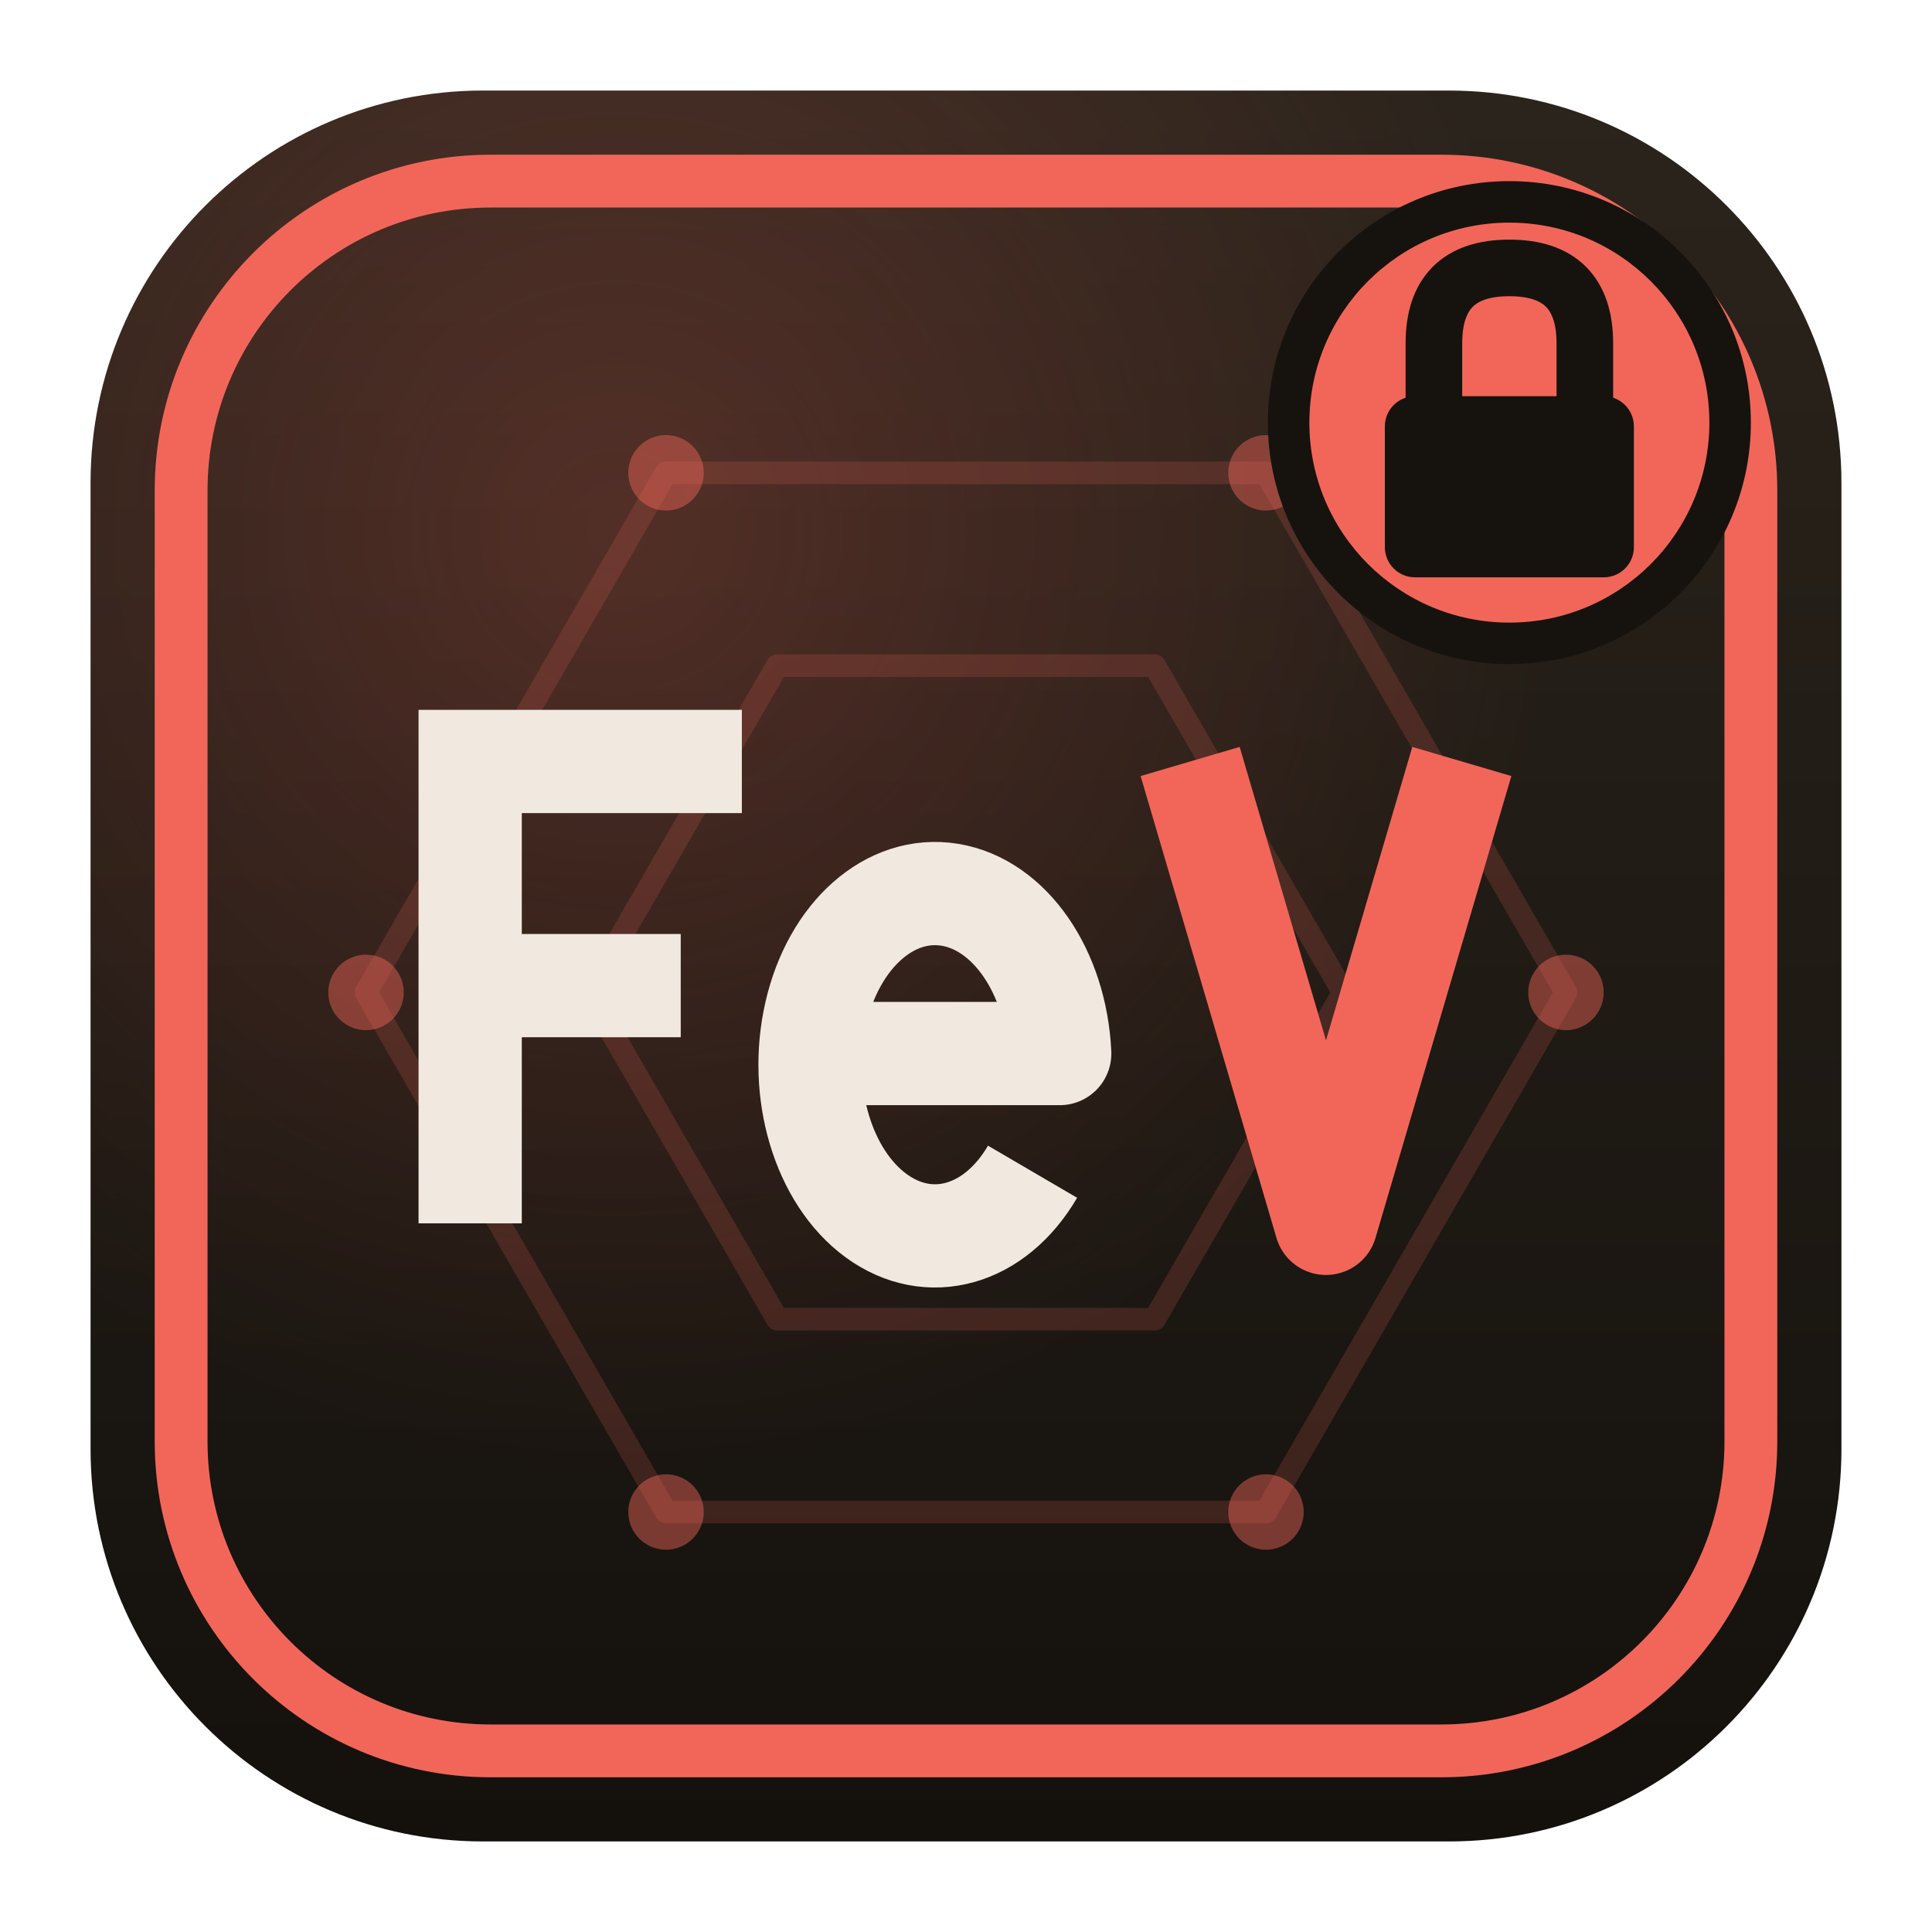
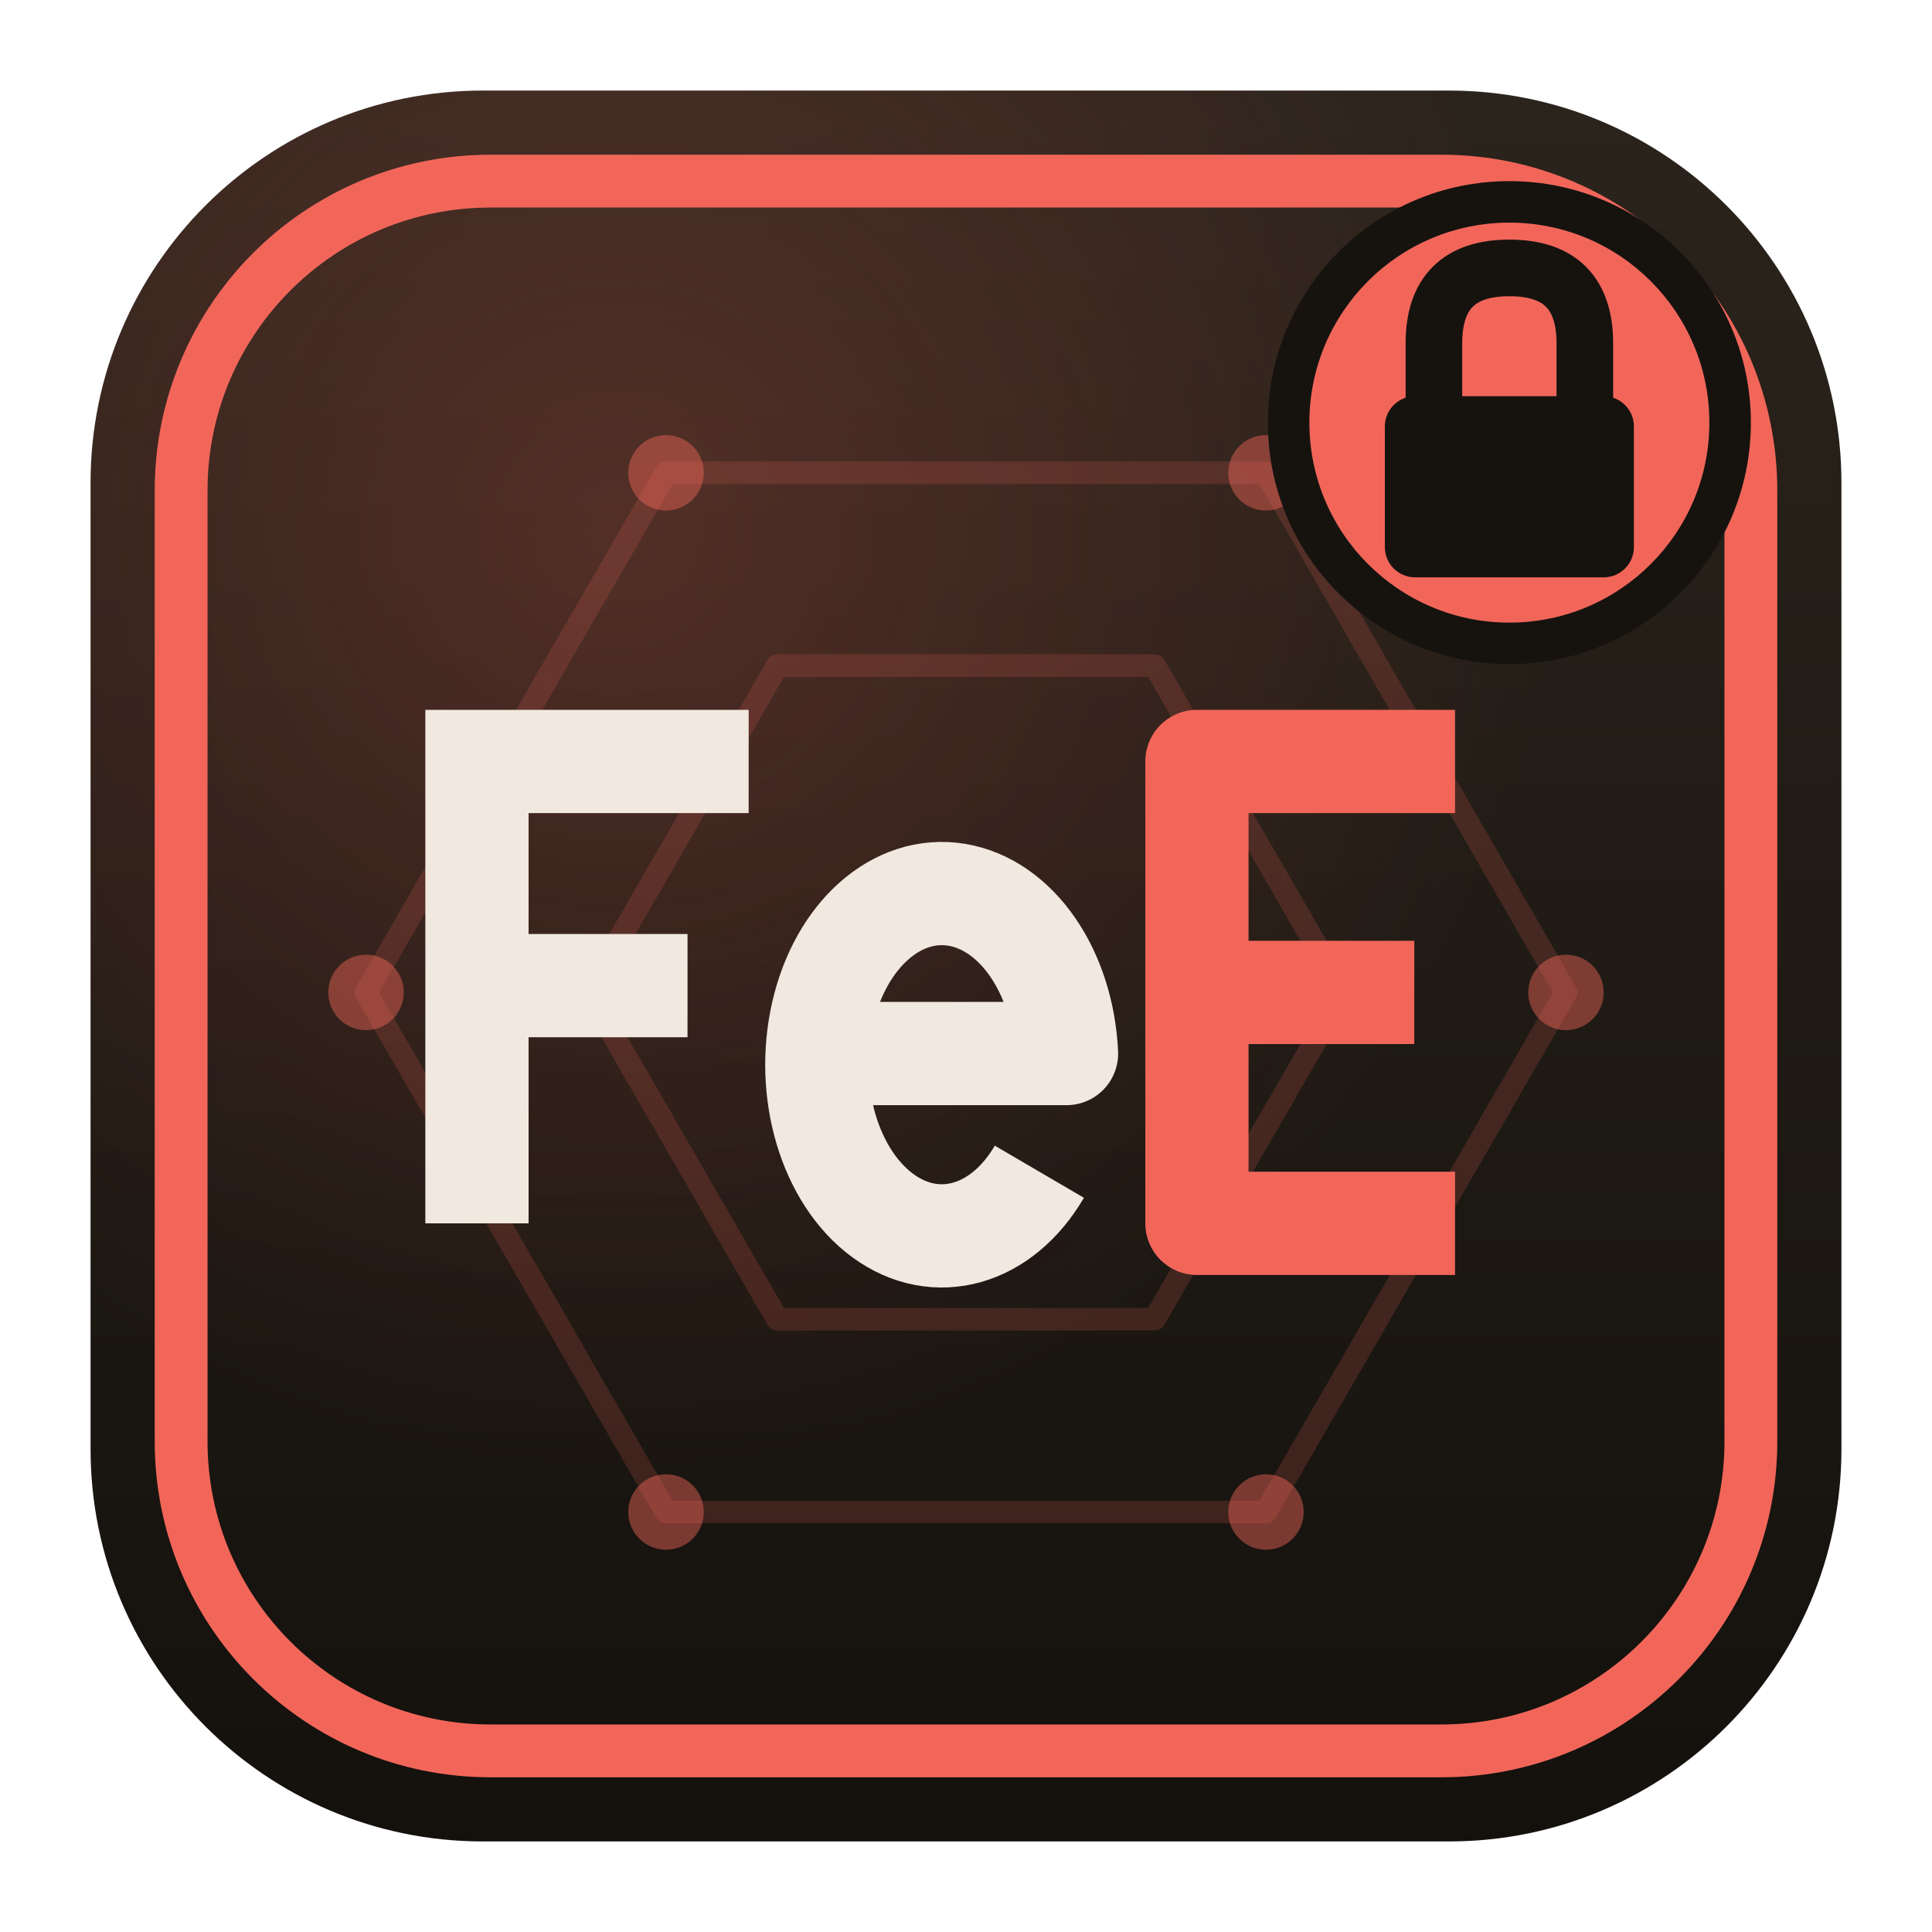
<svg xmlns="http://www.w3.org/2000/svg" viewBox="0 0 1024 1024" width="1024" height="1024">
  <defs>
    <linearGradient id="env-bg" x1="0" y1="0" x2="0" y2="1">
      <stop offset="0" stop-color="#2b241c" />
      <stop offset="1" stop-color="#14110d" />
    </linearGradient>
    <radialGradient id="env-glow" cx="0.3" cy="0.25" r="0.9">
      <stop offset="0" stop-color="#F2665A" stop-opacity="0.22" />
      <stop offset="0.6" stop-color="#F2665A" stop-opacity="0" />
    </radialGradient>
  </defs>
  <rect x="48" y="48" width="928" height="928" rx="208" fill="url(#env-bg)" />
  <rect x="48" y="48" width="928" height="928" rx="208" fill="url(#env-glow)" />
  <rect x="96" y="96" width="832" height="832" rx="164" fill="none" stroke="#F2665A" stroke-width="28" />
  <g transform="translate(0 -34)">
    <g fill="none" stroke="#F2665A" stroke-opacity="0.18" stroke-width="12" stroke-linejoin="round">
      <polygon points="830.0,560.0 671.0,835.4 353.0,835.4 194.0,560.0 353.0,284.6 671.0,284.6" />
      <polygon points="712.0,560.0 612.0,733.2 412.0,733.2 312.0,560.0 412.0,386.8 612.0,386.8" />
    </g>
    <g fill="#F2665A" fill-opacity="0.45">
      <circle cx="830.0" cy="560.0" r="20" />
      <circle cx="671.0" cy="835.4" r="20" />
      <circle cx="353.0" cy="835.4" r="20" />
      <circle cx="194.0" cy="560.0" r="20" />
      <circle cx="353.0" cy="284.6" r="20" />
      <circle cx="671.0" cy="284.6" r="20" />
    </g>
-     <g transform="translate(512 560) scale(0.72) translate(-365.0 -560)">
+     <g transform="translate(512 560) scale(0.72) translate(-360.0 -560)">
      <g fill="none" stroke="#f1e9df" stroke-width="76" stroke-linecap="butt" stroke-linejoin="miter">
        <path transform="translate(-330 0)" d="M330 730 V390 H530" />
        <path transform="translate(-330 0)" d="M330 555 H485" />
      </g>
      <g fill="none" stroke="#f1e9df" stroke-width="76" stroke-linecap="butt" stroke-linejoin="round">
        <path transform="translate(-334 0)" d="M584 605 H768 A92 126 0 1 0 748 692" />
      </g>
      <g fill="none" stroke="#F2665A" stroke-width="76" stroke-linecap="butt" stroke-linejoin="round">
-         <path transform="translate(530 0)" d="M0 390 L100 730 L200 390" />
+         <path transform="translate(530 0)" d="M190 390 H0 V730 H190" />
+         <path transform="translate(530 0)" d="M0 560 H160" />
      </g>
    </g>
  </g>
  <circle cx="800" cy="224" r="128" fill="#16130f" />
  <circle cx="800" cy="224" r="106" fill="#F2665A" />
  <g transform="translate(800 224)">
    <path fill="none" stroke="#16130f" stroke-width="30" stroke-linecap="round" stroke-linejoin="round" d="M-40 -12 V-42 Q-40 -82 0 -82 Q40 -82 40 -42 V-12" />
    <rect x="-66" y="-14" width="132" height="96" rx="16" fill="#16130f" />
  </g>
</svg>
